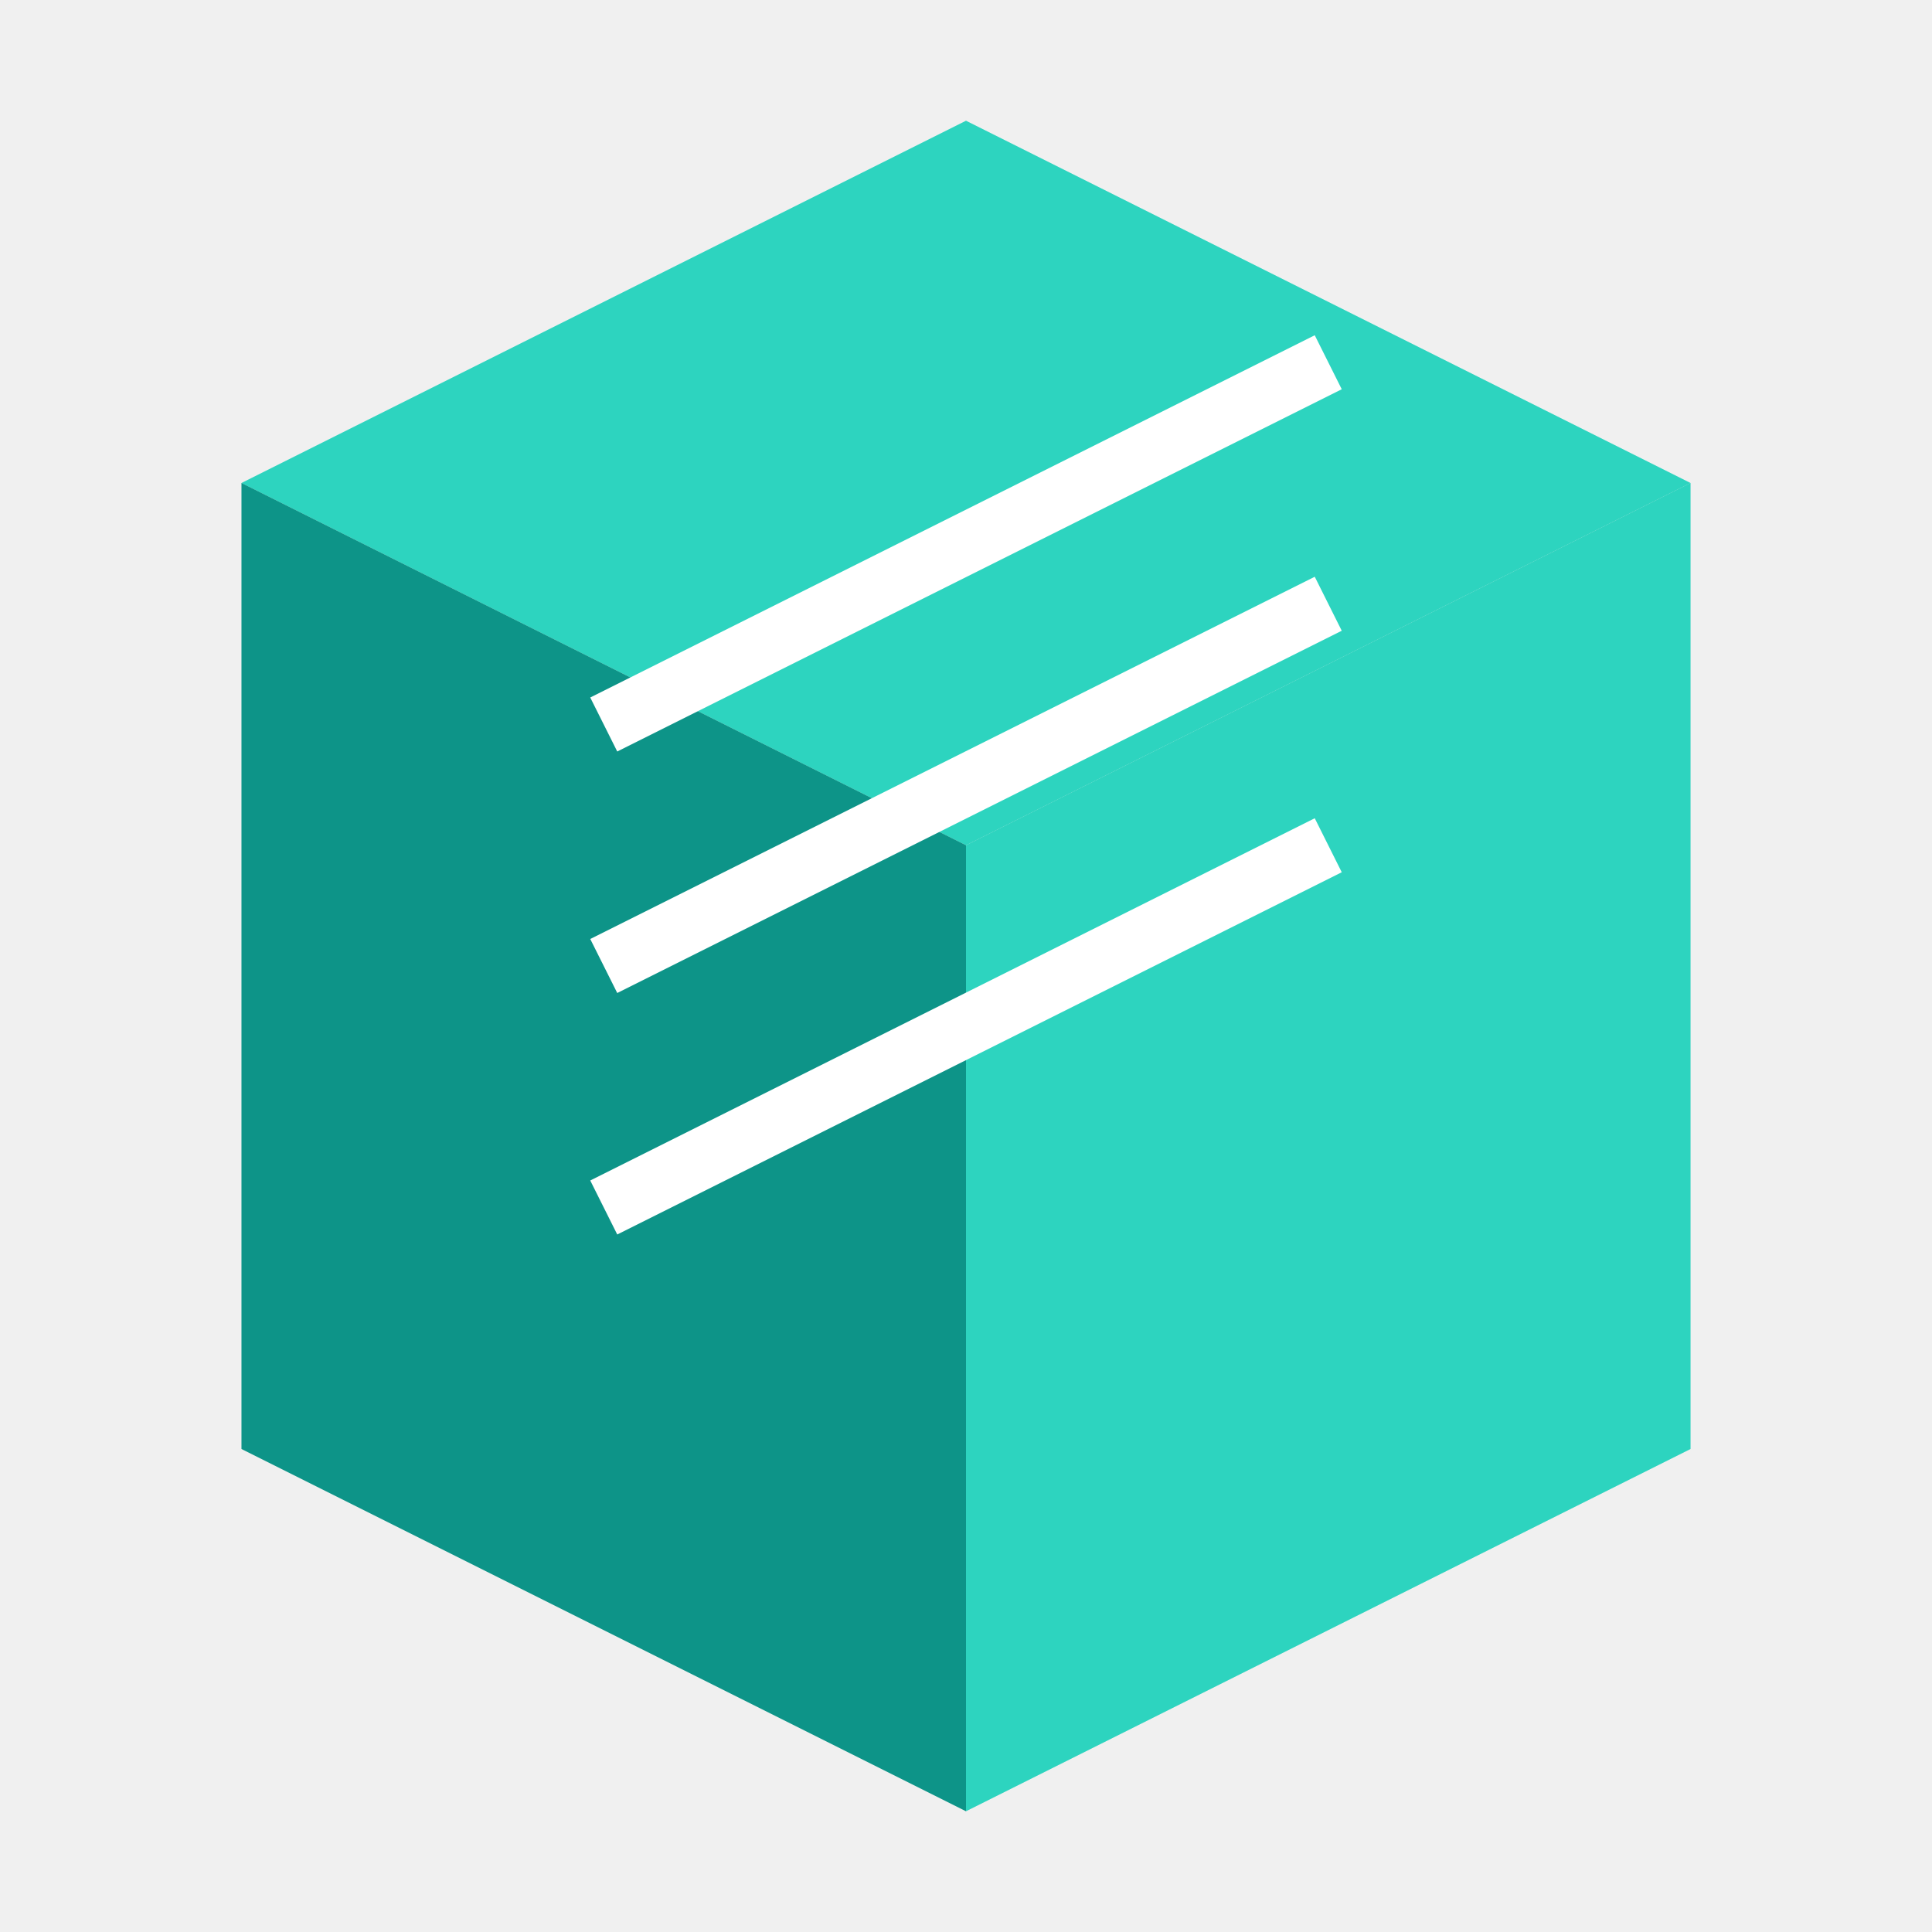
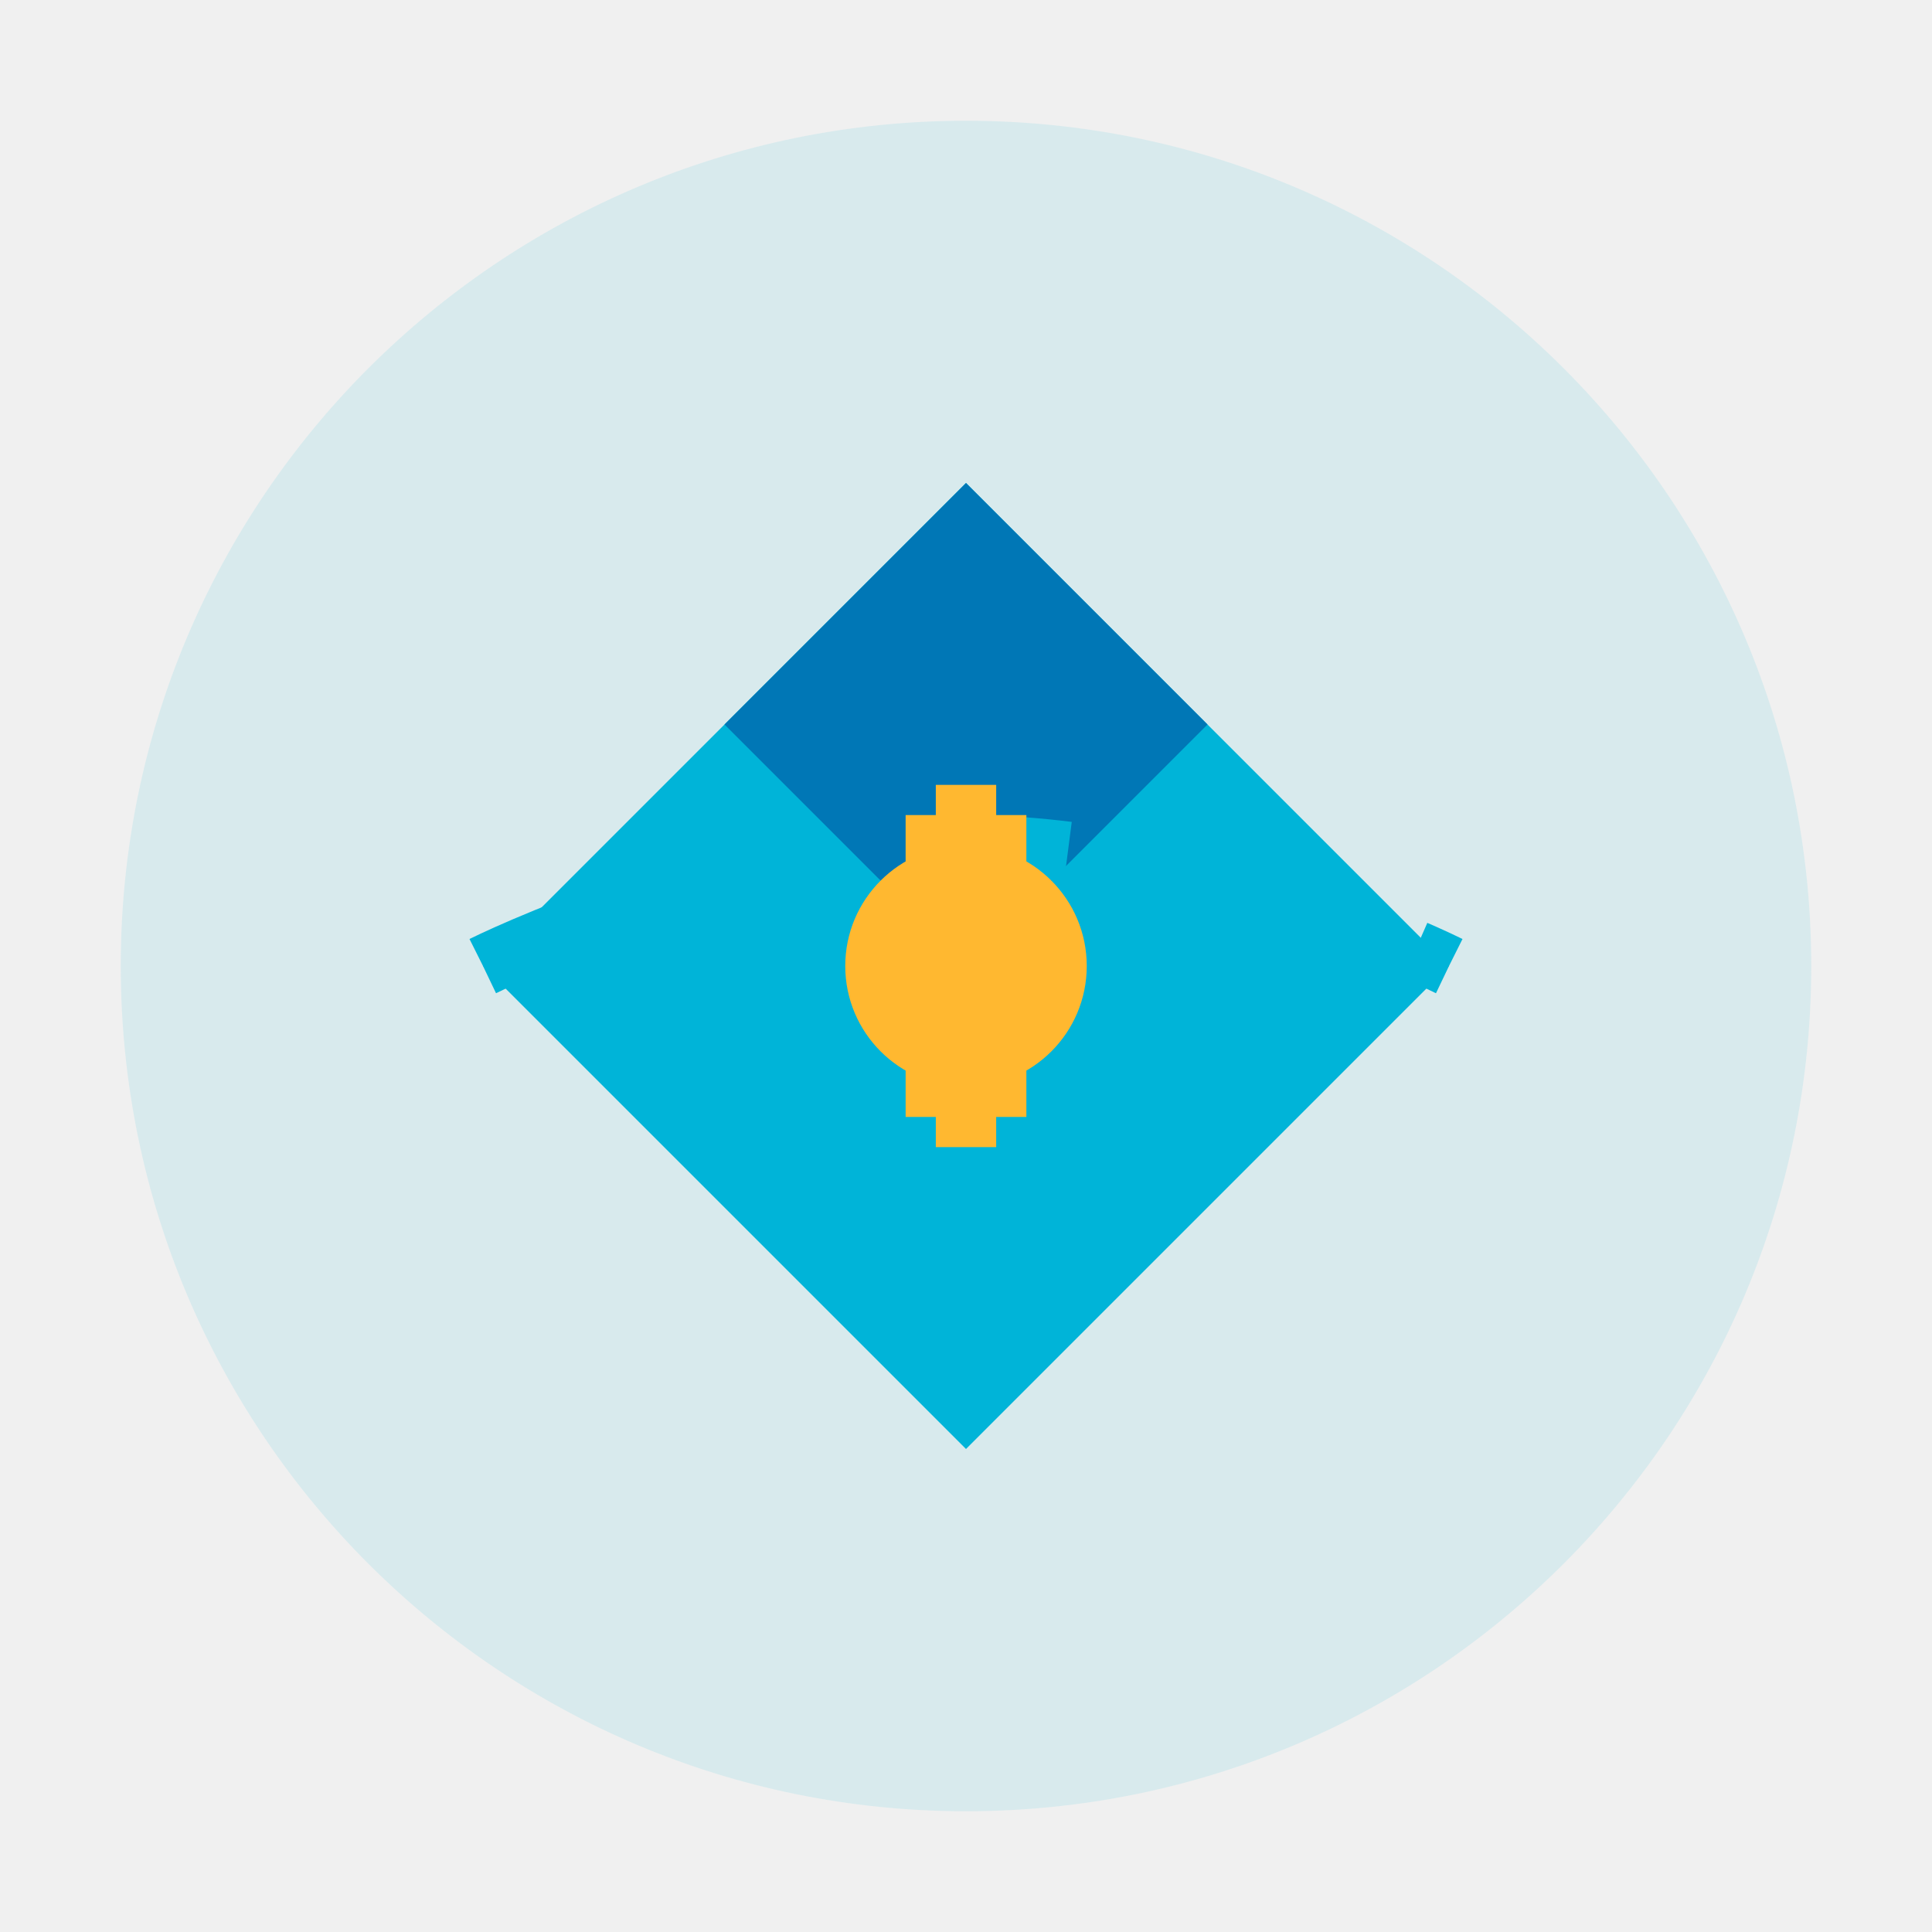
<svg xmlns="http://www.w3.org/2000/svg" width="32" height="32" viewBox="0 0 32 32" fill="none">
-   <path d="M16 2L4 8V24L16 30L28 24V8L16 2Z" fill="#2DD4BF" fill-opacity="0.2" />
-   <path d="M16 2L4 8L16 14L28 8L16 2Z" fill="#2DD4BF" />
-   <path d="M16 14L4 8V24L16 30V14Z" fill="#0D9488" />
-   <path d="M28 8L16 14V30L28 24V8Z" fill="#2DD4BF" />
-   <path d="M10 12L22 6M10 16L22 10M10 20L22 14" stroke="white" stroke-width="1" />
+   <circle cx="16" cy="16" r="14" fill="#00B4D8" fill-opacity="0.1" />
+   <path d="M24 16L16 8L8 16L16 24L24 16Z" fill="#00B4D8" />
+   <path d="M16 8L12 12L16 16L20 12L16 8Z" fill="#0077B6" />
+   <path d="M8 16C8 16 12 14 16 14C20 14 24 16 24 16" stroke="#00B4D8" stroke-width="1" stroke-dasharray="2 2" />
+   <circle cx="16" cy="16" r="2" fill="#FFB830" />
+   <path d="M16 13V19" stroke="#FFB830" stroke-width="1" />
+   <path d="M17 14H15M17 18H15" stroke="#FFB830" stroke-width="1" />
</svg>
